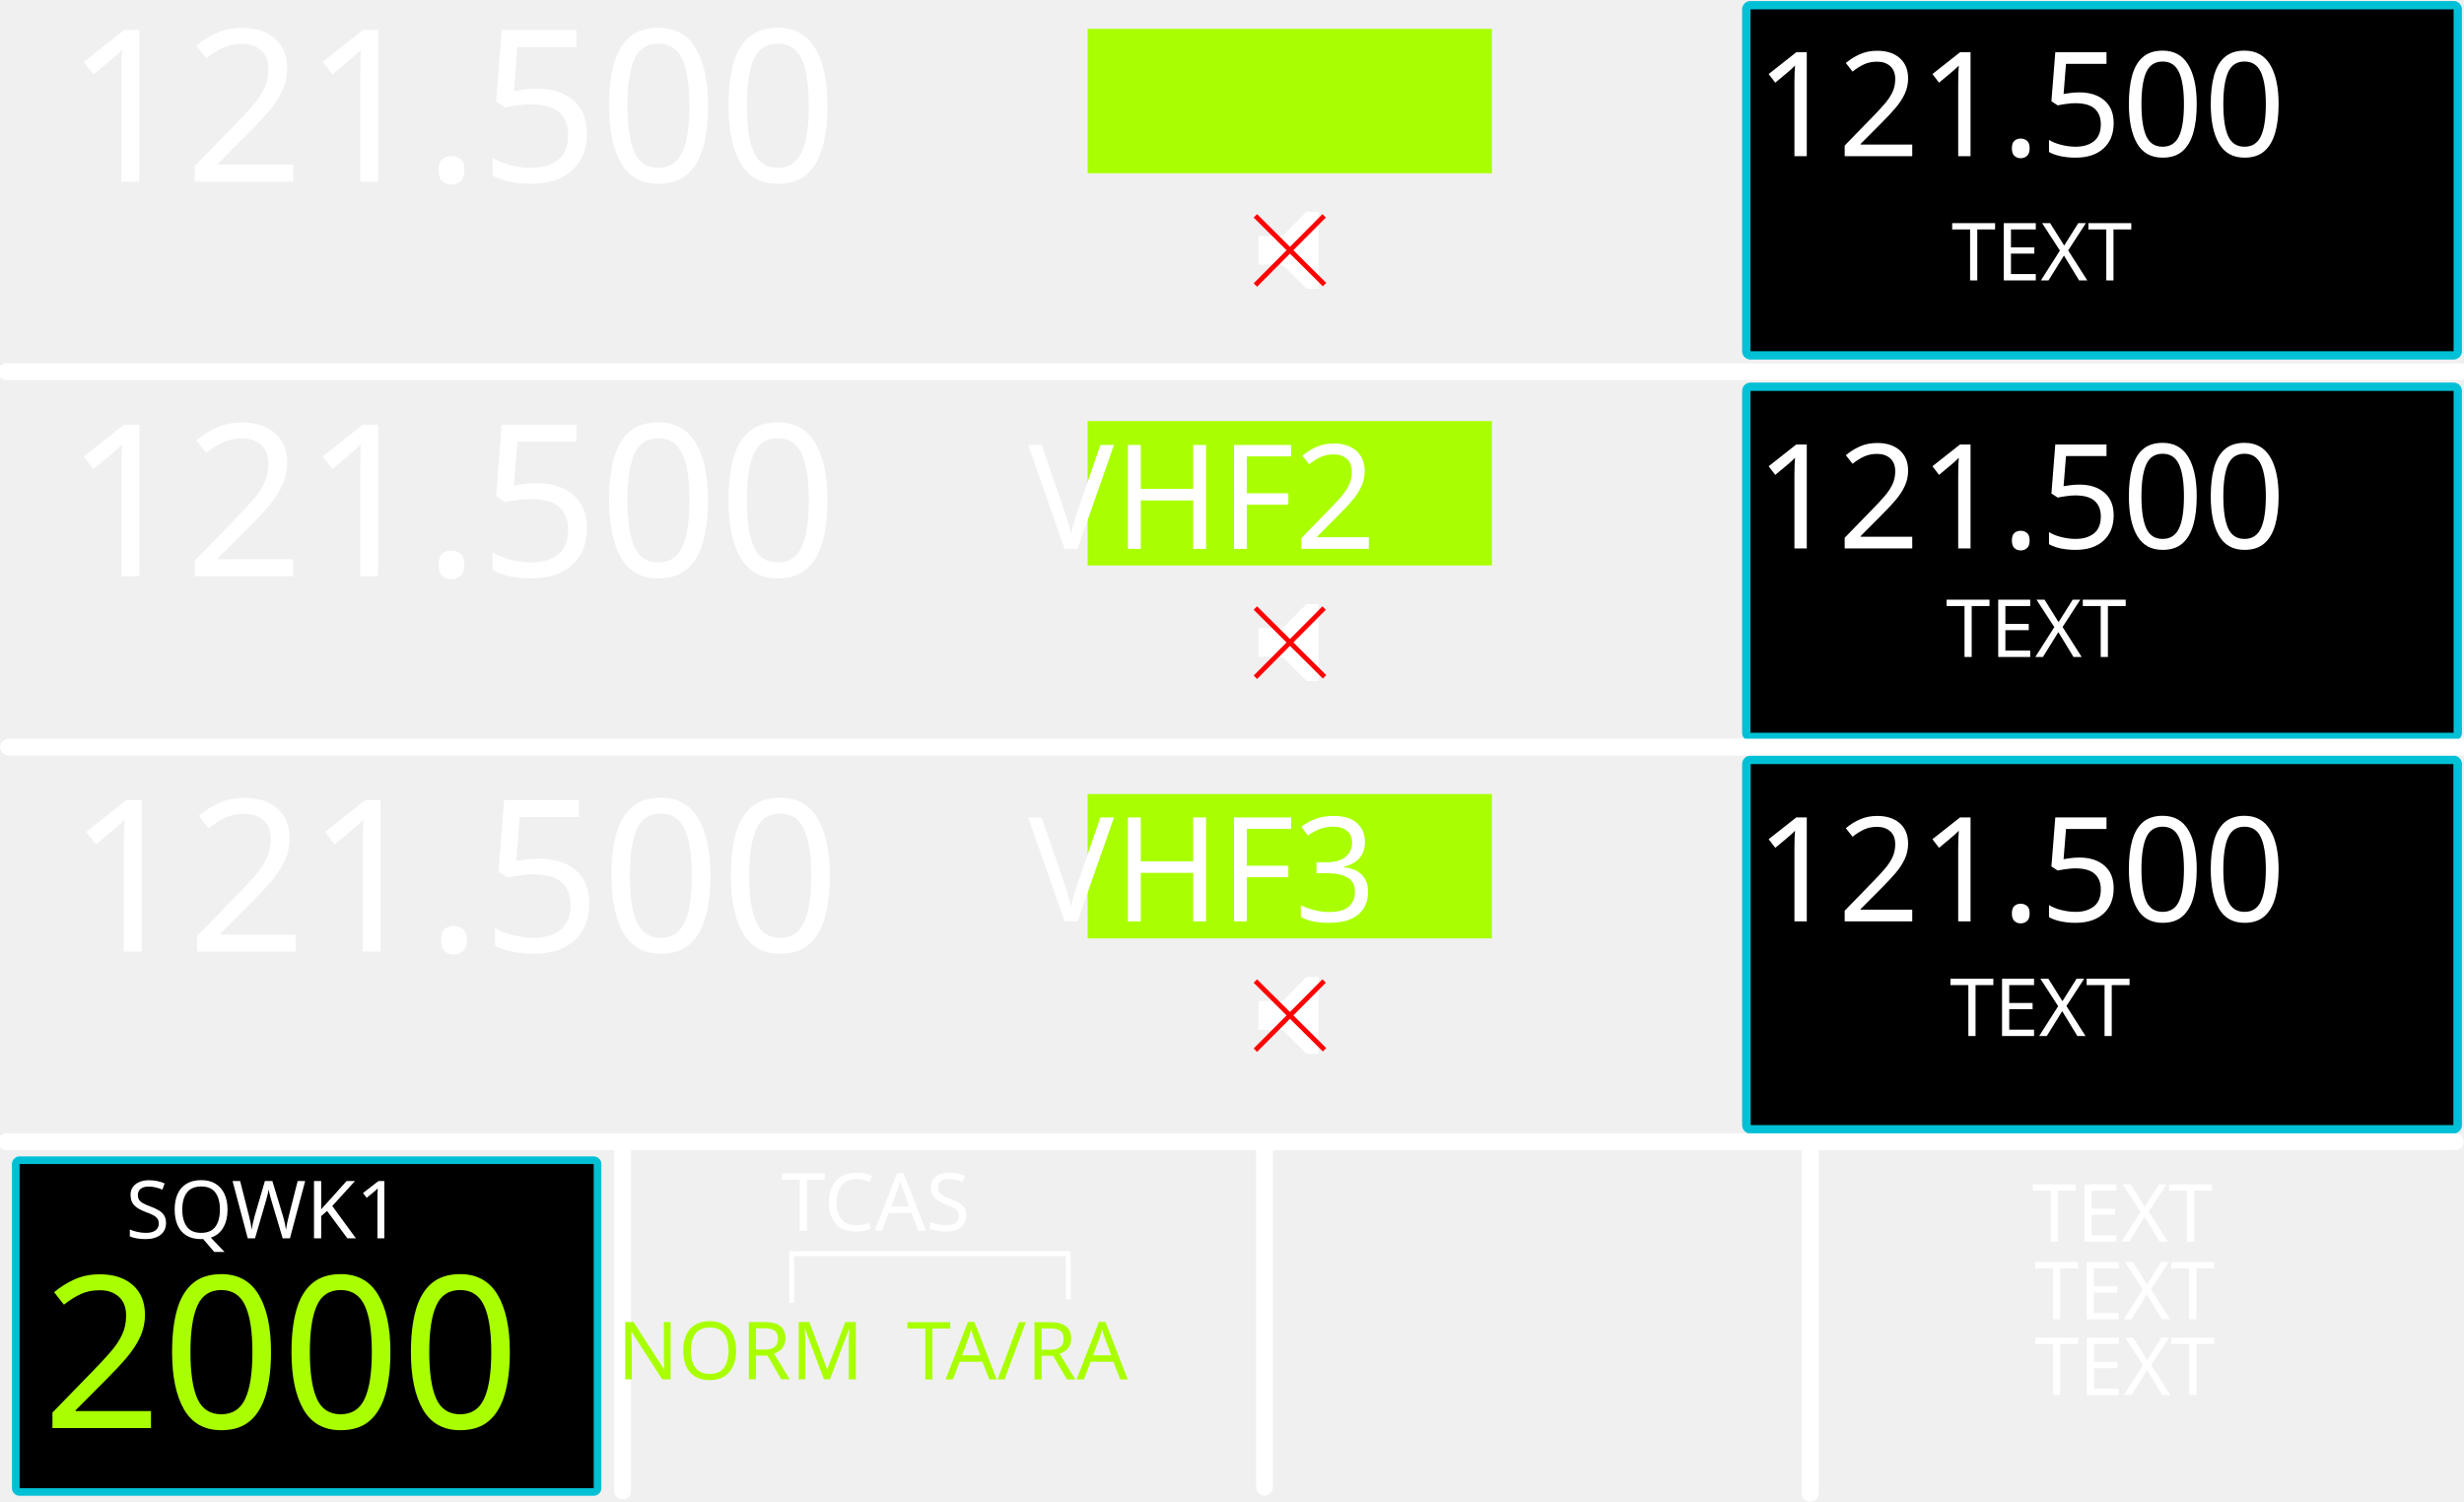
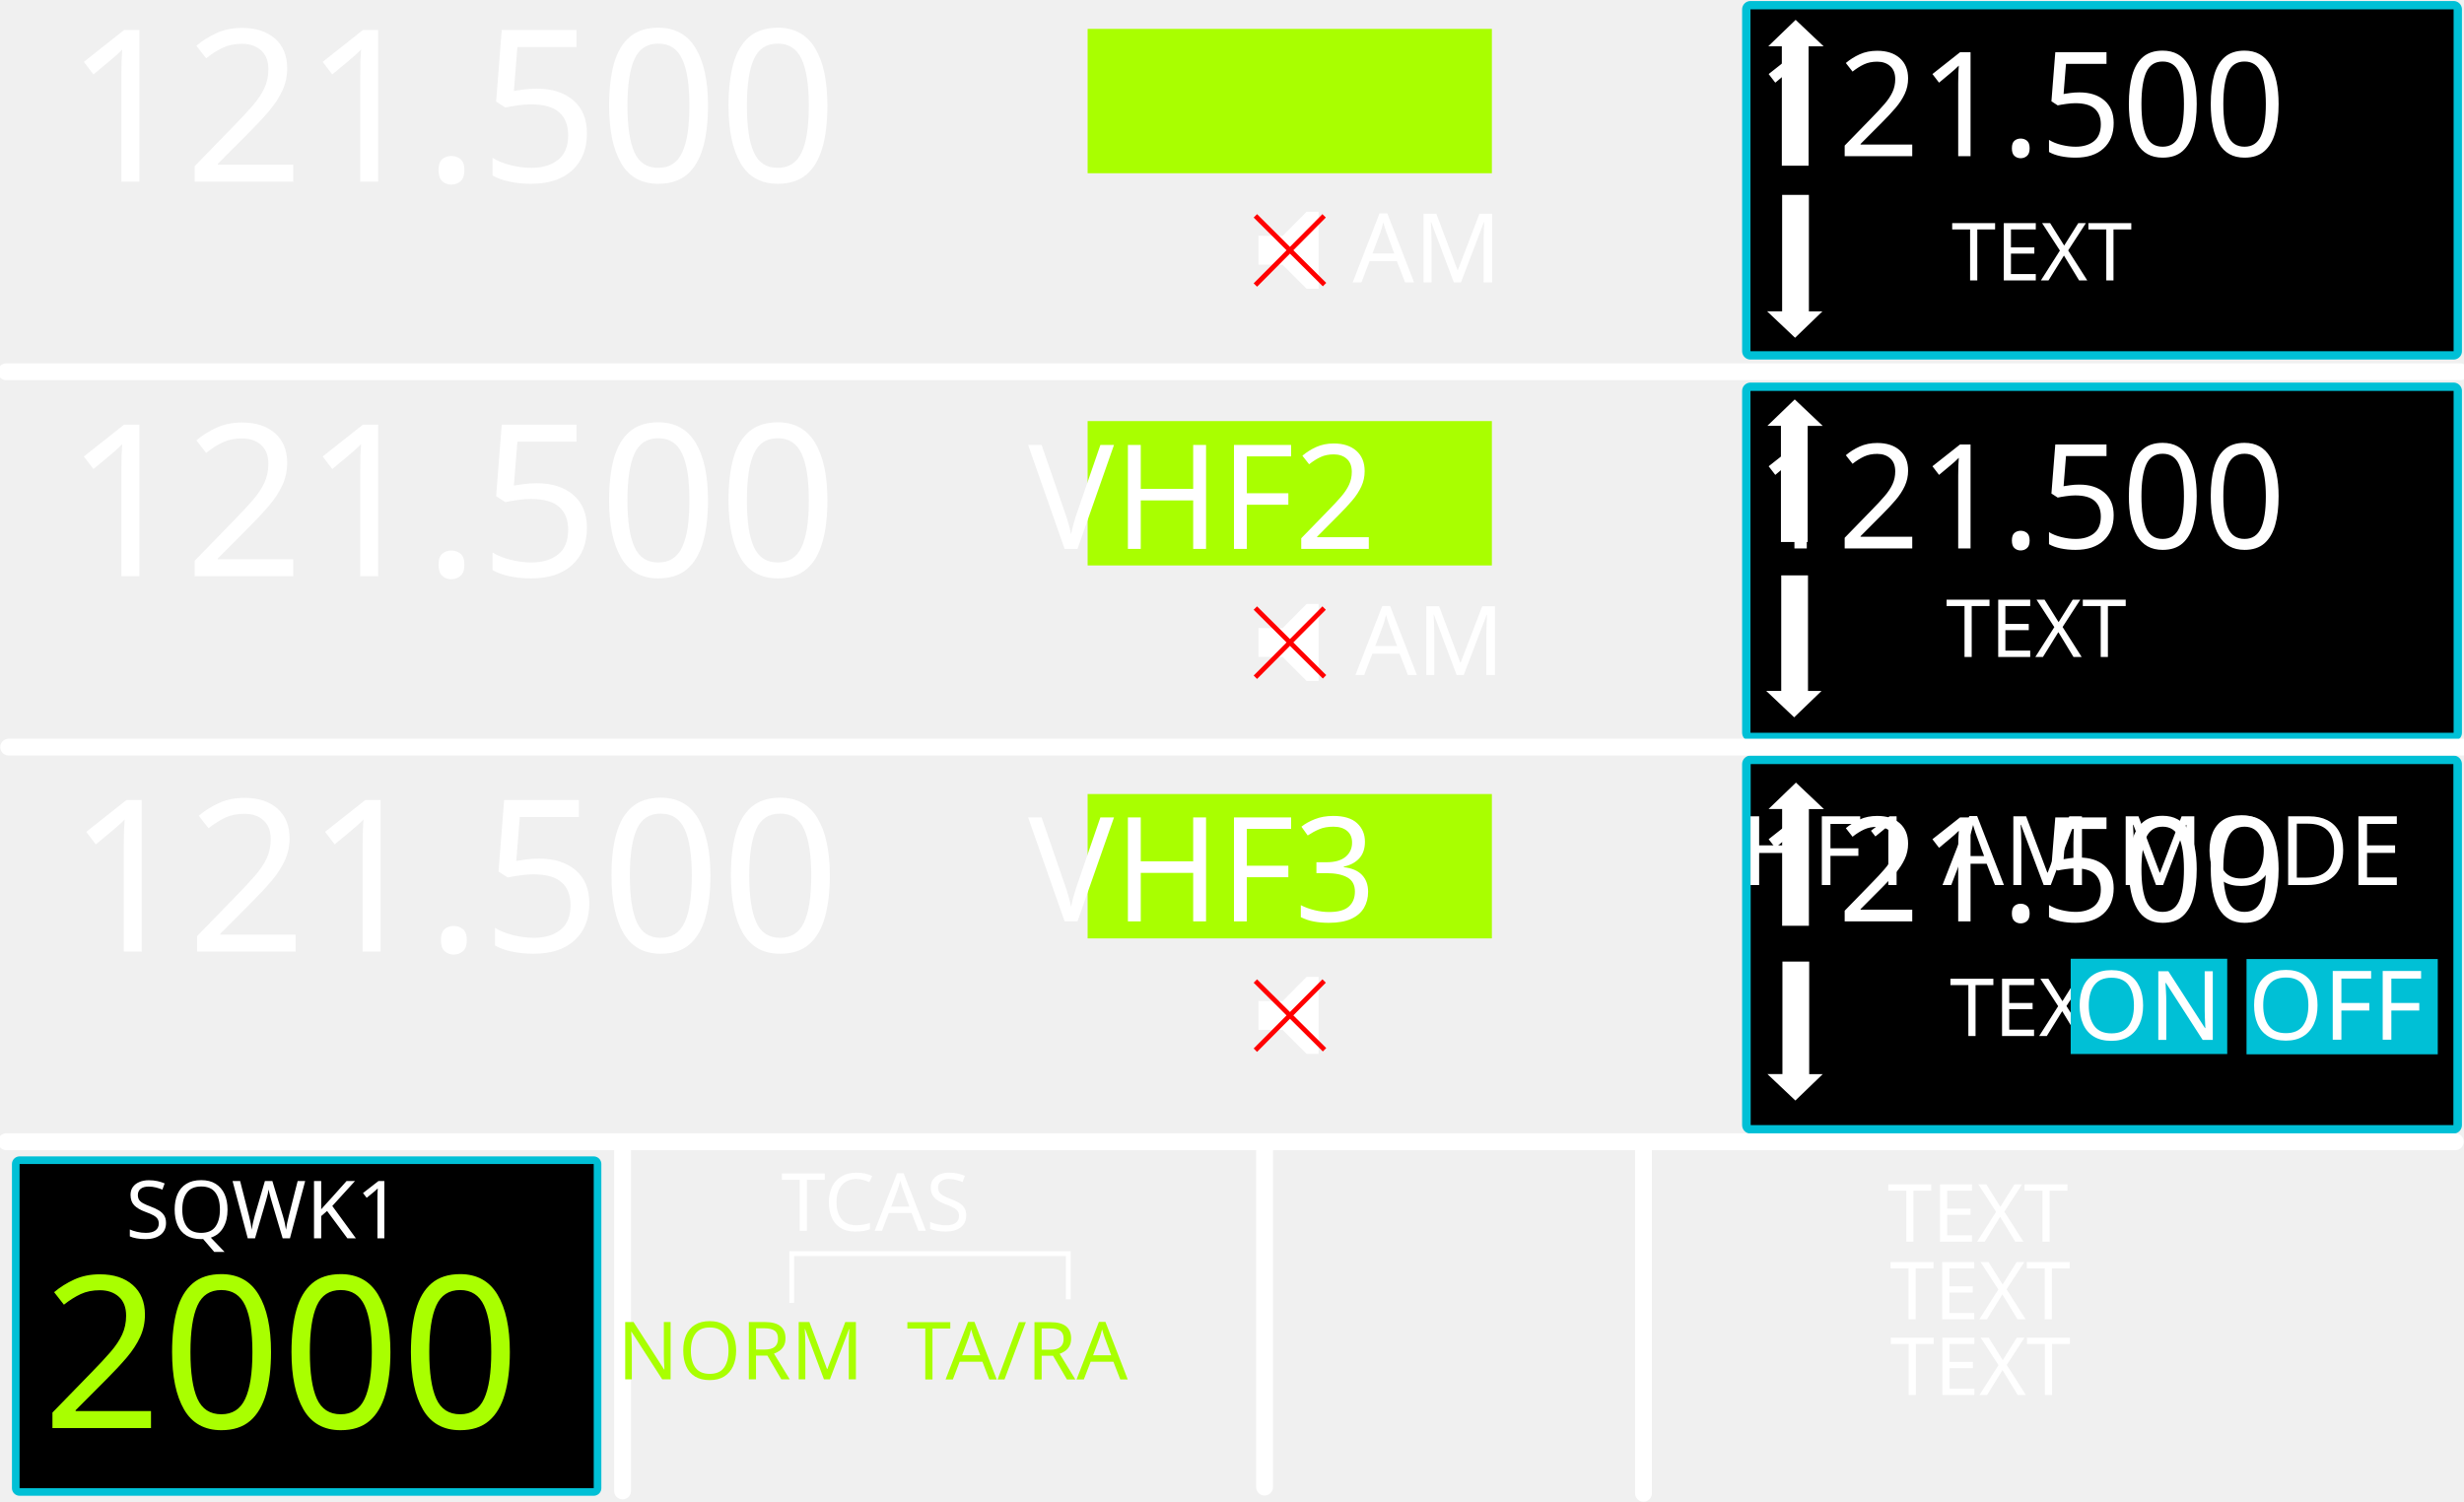
<svg xmlns="http://www.w3.org/2000/svg" width="1024" height="624" viewBox="0 0 819.2 499.2" version="1.1" id="svg2">
  <defs id="defs373" />
  <g id="Simple">
    <rect style="fill:#a9ff00;fill-opacity:1;stroke:none;stroke-width:5.016;stroke-linecap:round;stroke-linejoin:round;stroke-miterlimit:20;stroke-dasharray:none;stroke-opacity:1;paint-order:markers stroke fill" id="Transmit1" width="134.4" height="48" x="361.6" y="9.6" />
    <rect style="fill:#a9ff00;fill-opacity:1;stroke:none;stroke-width:5.016;stroke-linecap:round;stroke-linejoin:round;stroke-miterlimit:20;stroke-dasharray:none;stroke-opacity:1;paint-order:markers stroke fill" id="Transmit2" width="134.4" height="48" x="361.6" y="140" />
    <rect style="fill:#a9ff00;fill-opacity:1;stroke:none;stroke-width:5.016;stroke-linecap:round;stroke-linejoin:round;stroke-miterlimit:20;stroke-dasharray:none;stroke-opacity:1;paint-order:markers stroke fill" id="Transmit3" width="134.4" height="48" x="361.6" y="264" />
    <rect style="fill:#000000;stroke:#00c0d6;stroke-width:5.544;stroke-linecap:round;stroke-linejoin:round;stroke-miterlimit:20;stroke-dasharray:none;stroke-opacity:1;paint-order:markers stroke fill" id="Select1" width="233.773" height="113.656" x="581.972" y="3.113" />
    <rect style="fill:#000000;stroke:#00c0d6;stroke-width:5.071;stroke-linecap:round;stroke-linejoin:round;stroke-miterlimit:20;stroke-dasharray:none;stroke-opacity:1;paint-order:markers stroke fill" id="SelectATC" width="190.886" height="107.756" x="6.507" y="387.016" />
    <text xml:space="preserve" style="font-size:26.667px;line-height:1.25;font-family:sans-serif;text-align:center;text-anchor:middle;fill:#ffffff;fill-opacity:1;stroke:none;stroke-width:0.8;stroke-opacity:1" x="105.019" y="411.712" id="SquawkLabel">
      <tspan id="tspan1-3-9-7" style="fill:#ffffff;fill-opacity:1;stroke:none;stroke-width:0.8;stroke-opacity:1" x="105.019" y="411.712">SQWK1</tspan>
    </text>
    <rect style="fill:#000000;stroke:#00c0d6;stroke-width:5.544;stroke-linecap:round;stroke-linejoin:round;stroke-miterlimit:20;stroke-dasharray:none;stroke-opacity:1;paint-order:markers stroke fill" id="Select2" width="233.773" height="113.656" x="581.972" y="129.972" />
    <rect style="fill:#000000;stroke:#00c0d6;stroke-width:5.695;stroke-linecap:round;stroke-linejoin:round;stroke-miterlimit:20;stroke-dasharray:none;stroke-opacity:1;paint-order:markers stroke fill" id="Select3" width="233.622" height="120.022" x="582.047" y="254.047" />
    <text transform="scale(0.991516,1.008557)" id="Active1" y="59.885" x="21.878" style="font-style:normal;font-weight:normal;line-height:0%;font-family:sans-serif;text-align:start;letter-spacing:0px;word-spacing:0px;text-anchor:start;fill:#ffffff;fill-opacity:1;stroke:none;stroke-width:1px;stroke-linecap:butt;stroke-linejoin:miter;stroke-opacity:1" xml:space="preserve">
      <tspan style="font-style:normal;font-variant:normal;font-weight:normal;font-stretch:normal;font-size:70px;line-height:1.25;font-family:BoeingCDULarge;-inkscape-font-specification:BoeingCDULarge;text-align:start;text-anchor:start;fill:#ffffff;fill-opacity:1" y="59.885" x="21.878" id="tspan4262">121.500</tspan>
    </text>
    <text transform="scale(0.991516,1.008557)" id="Standby1" y="51.489" x="708.789" style="font-style:normal;font-weight:normal;font-size:48px;line-height:0%;font-family:sans-serif;text-align:center;letter-spacing:0px;word-spacing:0px;text-anchor:middle;fill:#ffffff;fill-opacity:1;stroke:none;stroke-width:1px;stroke-linecap:butt;stroke-linejoin:miter;stroke-opacity:1" xml:space="preserve">
      <tspan style="font-style:normal;font-variant:normal;font-weight:normal;font-stretch:normal;font-size:48px;line-height:1.25;font-family:BoeingCDULarge;-inkscape-font-specification:BoeingCDULarge;text-align:center;text-anchor:middle;fill:#ffffff;fill-opacity:1" y="51.489" x="708.789" id="tspan4262-8">121.500</tspan>
    </text>
    <text transform="scale(0.991516,1.008557)" id="Standby2" y="180.783" x="708.789" style="font-style:normal;font-weight:normal;font-size:48px;line-height:0%;font-family:sans-serif;text-align:center;letter-spacing:0px;word-spacing:0px;text-anchor:middle;fill:#ffffff;fill-opacity:1;stroke:none;stroke-width:1px;stroke-linecap:butt;stroke-linejoin:miter;stroke-opacity:1" xml:space="preserve">
      <tspan style="font-style:normal;font-variant:normal;font-weight:normal;font-stretch:normal;font-size:48px;line-height:1.25;font-family:BoeingCDULarge;-inkscape-font-specification:BoeingCDULarge;text-align:center;text-anchor:middle;fill:#ffffff;fill-opacity:1" y="180.783" x="708.789" id="tspan4262-8-2">121.500</tspan>
    </text>
    <text transform="scale(0.991516,1.008557)" id="Standby3" y="303.731" x="708.789" style="font-style:normal;font-weight:normal;font-size:48px;line-height:0%;font-family:sans-serif;text-align:center;letter-spacing:0px;word-spacing:0px;text-anchor:middle;fill:#ffffff;fill-opacity:1;stroke:none;stroke-width:1px;stroke-linecap:butt;stroke-linejoin:miter;stroke-opacity:1" xml:space="preserve">
      <tspan style="font-style:normal;font-variant:normal;font-weight:normal;font-stretch:normal;font-size:48px;line-height:1.25;font-family:BoeingCDULarge;-inkscape-font-specification:BoeingCDULarge;text-align:center;text-anchor:middle;fill:#ffffff;fill-opacity:1" y="303.731" x="708.789" id="tspan4262-8-3">121.500</tspan>
    </text>
    <text transform="scale(0.991516,1.008557)" id="Active2" y="189.972" x="21.878" style="font-style:normal;font-weight:normal;line-height:0%;font-family:sans-serif;text-align:start;letter-spacing:0px;word-spacing:0px;text-anchor:start;fill:#ffffff;fill-opacity:1;stroke:none;stroke-width:1px;stroke-linecap:butt;stroke-linejoin:miter;stroke-opacity:1" xml:space="preserve">
      <tspan style="font-style:normal;font-variant:normal;font-weight:normal;font-stretch:normal;font-size:70px;line-height:1.25;font-family:BoeingCDULarge;-inkscape-font-specification:BoeingCDULarge;text-align:start;text-anchor:start;fill:#ffffff;fill-opacity:1" y="189.972" x="21.878" id="tspan4262-7">121.500</tspan>
    </text>
    <text transform="scale(0.991516,1.008557)" id="Channel1" y="50.856" x="434.313" style="font-style:normal;font-weight:normal;font-size:48px;line-height:0%;font-family:sans-serif;text-align:center;letter-spacing:0px;word-spacing:0px;text-anchor:middle;display:inline;fill:#ffffff;fill-opacity:1;stroke:none;stroke-width:1px;stroke-linecap:butt;stroke-linejoin:miter;stroke-opacity:1" xml:space="preserve">
      <tspan style="font-style:normal;font-variant:normal;font-weight:normal;font-stretch:normal;font-size:48px;line-height:1.25;font-family:BoeingCDULarge;-inkscape-font-specification:BoeingCDULarge;text-align:center;text-anchor:middle;fill:#ffffff;fill-opacity:1" y="0" x="0" id="tspan4262-9">VHF1</tspan>
    </text>
    <text transform="scale(0.991516,1.008557)" id="Channel3" y="303.731" x="434.313" style="font-style:normal;font-weight:normal;font-size:48px;line-height:0%;font-family:sans-serif;text-align:center;letter-spacing:0px;word-spacing:0px;text-anchor:middle;fill:#ffffff;fill-opacity:1;stroke:none;stroke-width:1px;stroke-linecap:butt;stroke-linejoin:miter;stroke-opacity:1" xml:space="preserve">
      <tspan style="font-style:normal;font-variant:normal;font-weight:normal;font-stretch:normal;font-size:48px;line-height:1.25;font-family:BoeingCDULarge;-inkscape-font-specification:BoeingCDULarge;text-align:center;text-anchor:middle;fill:#ffffff;fill-opacity:1" y="303.731" x="434.313" id="tspan4262-9-7">VHF3</tspan>
    </text>
    <text transform="scale(0.991516,1.008557)" id="Channel2" y="180.943" x="434.313" style="font-style:normal;font-weight:normal;font-size:48px;line-height:0%;font-family:sans-serif;text-align:center;letter-spacing:0px;word-spacing:0px;text-anchor:middle;fill:#ffffff;fill-opacity:1;stroke:none;stroke-width:1px;stroke-linecap:butt;stroke-linejoin:miter;stroke-opacity:1" xml:space="preserve">
      <tspan style="font-style:normal;font-variant:normal;font-weight:normal;font-stretch:normal;font-size:48px;line-height:1.25;font-family:BoeingCDULarge;-inkscape-font-specification:BoeingCDULarge;text-align:center;text-anchor:middle;fill:#ffffff;fill-opacity:1" y="180.943" x="434.313" id="tspan4262-9-3">VHF2</tspan>
    </text>
    <text transform="scale(0.991516,1.008557)" id="Active3" y="313.713" x="22.684" style="font-style:normal;font-weight:normal;line-height:0%;font-family:sans-serif;text-align:start;letter-spacing:0px;word-spacing:0px;text-anchor:start;fill:#ffffff;fill-opacity:1;stroke:none;stroke-width:1px;stroke-linecap:butt;stroke-linejoin:miter;stroke-opacity:1" xml:space="preserve">
      <tspan style="font-style:normal;font-variant:normal;font-weight:normal;font-stretch:normal;font-size:70px;line-height:1.25;font-family:BoeingCDULarge;-inkscape-font-specification:BoeingCDULarge;text-align:start;text-anchor:start;fill:#ffffff;fill-opacity:1" y="313.713" x="22.684" id="tspan4262-5">121.500</tspan>
    </text>
    <text transform="scale(0.991516,1.008557)" id="Squawk" y="470.77" x="102.107" style="font-style:normal;font-weight:normal;line-height:0%;font-family:sans-serif;text-align:center;letter-spacing:0px;word-spacing:0px;text-anchor:middle;fill:#a9ff00;fill-opacity:1;stroke:none;stroke-width:1px;stroke-linecap:butt;stroke-linejoin:miter;stroke-opacity:1" xml:space="preserve">
      <tspan style="font-style:normal;font-variant:normal;font-weight:normal;font-stretch:normal;font-size:70px;line-height:1.25;font-family:BoeingCDULarge;-inkscape-font-specification:BoeingCDULarge;text-align:center;text-anchor:middle;fill:#a9ff00;fill-opacity:1" y="470.77" x="102.107" id="tspan4262-5-3">2000</tspan>
    </text>
    <path style="fill:none;stroke:#ffffff;stroke-width:5.6;stroke-linecap:round;stroke-linejoin:miter;stroke-dasharray:none;stroke-opacity:1" d="M 817.913,123.603 H 2.087" id="path1" />
    <path style="fill:none;stroke:#ffffff;stroke-width:5.6;stroke-linecap:round;stroke-linejoin:miter;stroke-dasharray:none;stroke-opacity:1" d="M 818.713,248.403 H 2.887" id="path1-0" />
    <path style="fill:none;stroke:#ffffff;stroke-width:5.6;stroke-linecap:round;stroke-linejoin:miter;stroke-dasharray:none;stroke-opacity:1" d="M 816.318,379.6 H 2.082" id="path1-2" />
    <path style="fill:none;stroke:#ffffff;stroke-width:5.6;stroke-linecap:round;stroke-linejoin:miter;stroke-dasharray:none;stroke-opacity:1" d="M 206.983,495.709 V 381.603" id="path1-2-0" />
    <path style="fill:none;stroke:#ffffff;stroke-width:5.6;stroke-linecap:round;stroke-linejoin:miter;stroke-dasharray:none;stroke-opacity:1" d="M 420.426,494.426 V 380.32" id="path1-2-0-9" />
-     <path style="fill:none;stroke:#ffffff;stroke-width:5.6;stroke-linecap:round;stroke-linejoin:miter;stroke-dasharray:none;stroke-opacity:1" d="M 601.84,496.506 V 382.4" id="path1-2-0-2" />
+     <path style="fill:none;stroke:#ffffff;stroke-width:5.6;stroke-linecap:round;stroke-linejoin:miter;stroke-dasharray:none;stroke-opacity:1" d="M 546.403,496.506 V 382.4" id="path1-2-0-2" />
    <path style="fill:#ffffff;fill-opacity:1;stroke:none;stroke-width:0.8px;stroke-linecap:butt;stroke-linejoin:miter;stroke-opacity:1" d="m 418.4,78.4 8,0.073 8,-8.073 h 4 V 96 h -4 l -8,-8 h -8 z" id="Volume1" />
    <path style="fill:#ffffff;fill-opacity:1;stroke:none;stroke-width:0.8px;stroke-linecap:butt;stroke-linejoin:miter;stroke-opacity:1" d="m 418.4,208.8 8,0.073 8,-8.073 h 4 v 25.6 h -4 l -8,-8 h -8 z" id="Volume2" />
    <path style="fill:#ffffff;fill-opacity:1;stroke:none;stroke-width:0.8px;stroke-linecap:butt;stroke-linejoin:miter;stroke-opacity:1" d="m 418.4,332.8 8,0.073 8,-8.073 h 4 v 25.6 h -4 l -8,-8 h -8 z" id="Volume3" />
    <path id="Mute1" style="fill:none;stroke:#ff0000;stroke-width:1.6;stroke-linecap:butt;stroke-linejoin:miter;stroke-dasharray:none;stroke-opacity:1" d="m 417.364,71.767 22.999,22.86 m -0.135,-22.864 -22.86,22.999" />
    <path id="Mute2" style="fill:none;stroke:#ff0000;stroke-width:1.6;stroke-linecap:butt;stroke-linejoin:miter;stroke-dasharray:none;stroke-opacity:1" d="m 417.364,202.167 22.999,22.86 m -0.135,-22.863 -22.86,22.999" />
    <path id="Mute3" style="fill:none;stroke:#ff0000;stroke-width:1.6;stroke-linecap:butt;stroke-linejoin:miter;stroke-dasharray:none;stroke-opacity:1" d="m 417.364,326.167 22.999,22.86 m -0.135,-22.863 -22.86,22.999" />
    <text xml:space="preserve" style="font-size:26.667px;line-height:1.25;font-family:sans-serif;text-align:center;text-anchor:middle;fill:#ffffff;fill-opacity:1;stroke:none;stroke-width:0.8;stroke-opacity:1" x="696.162" y="93.227" id="Label1">
      <tspan id="tspan1" style="fill:#ffffff;fill-opacity:1;stroke:none;stroke-width:0.8;stroke-opacity:1" x="696.162" y="93.227">TEXT</tspan>
    </text>
    <text xml:space="preserve" style="font-size:26.667px;line-height:1.25;font-family:sans-serif;text-align:center;text-anchor:middle;fill:#ffffff;fill-opacity:1;stroke:none;stroke-width:0.8;stroke-opacity:1" x="694.305" y="218.427" id="Label2">
      <tspan id="tspan1-2" style="fill:#ffffff;fill-opacity:1;stroke:none;stroke-width:0.8;stroke-opacity:1" x="694.305" y="218.427">TEXT</tspan>
    </text>
    <text xml:space="preserve" style="font-size:26.667px;line-height:1.25;font-family:sans-serif;text-align:center;text-anchor:middle;fill:#ffffff;fill-opacity:1;stroke:none;stroke-width:0.8;stroke-opacity:1" x="695.585" y="344.453" id="Label3">
      <tspan id="tspan1-27" style="fill:#ffffff;fill-opacity:1;stroke:none;stroke-width:0.8;stroke-opacity:1" x="695.585" y="344.453">TEXT</tspan>
    </text>
-     <text xml:space="preserve" style="font-size:26.667px;line-height:1.25;font-family:sans-serif;text-align:end;text-anchor:end;fill:#ffffff;fill-opacity:1;stroke:none;stroke-width:0.8;stroke-opacity:1" x="804.05" y="412.827" id="Message1">
-       <tspan id="tspan1-3" style="text-align:end;text-anchor:end;fill:#ffffff;fill-opacity:1;stroke:none;stroke-width:0.8;stroke-opacity:1" x="770.358" y="412.827">TEXT</tspan>
+     <text xml:space="preserve" style="font-size:26.667px;line-height:1.25;font-family:sans-serif;text-align:start;text-anchor:start;fill:#ffffff;fill-opacity:1;stroke:none;stroke-width:0.8;stroke-opacity:1" x="560.173" y="412.827" id="Message1">
+       <tspan id="tspan1-3" style="text-align:start;text-anchor:start;fill:#ffffff;fill-opacity:1;stroke:none;stroke-width:0.8;stroke-opacity:1" x="627.556" y="412.827">TEXT</tspan>
    </text>
-     <text xml:space="preserve" style="font-size:26.667px;line-height:1.25;font-family:sans-serif;text-align:end;text-anchor:end;fill:#ffffff;fill-opacity:1;stroke:none;stroke-width:0.8;stroke-opacity:1" x="804.796" y="438.64" id="Message2">
-       <tspan id="tspan1-3-6" style="text-align:end;text-anchor:end;fill:#ffffff;fill-opacity:1;stroke:none;stroke-width:0.8;stroke-opacity:1" x="771.105" y="438.64">TEXT</tspan>
+     <text xml:space="preserve" style="font-size:26.667px;line-height:1.25;font-family:sans-serif;text-align:start;text-anchor:start;fill:#ffffff;fill-opacity:1;stroke:none;stroke-width:0.8;stroke-opacity:1" x="560.92" y="438.64" id="Message2">
+       <tspan id="tspan1-3-6" style="text-align:start;text-anchor:start;fill:#ffffff;fill-opacity:1;stroke:none;stroke-width:0.8;stroke-opacity:1" x="628.302" y="438.64">TEXT</tspan>
    </text>
-     <text xml:space="preserve" style="font-size:26.667px;line-height:1.25;font-family:sans-serif;text-align:end;text-anchor:end;fill:#ffffff;fill-opacity:1;stroke:none;stroke-width:0.8;stroke-opacity:1" x="804.849" y="463.787" id="Message3">
-       <tspan id="tspan1-3-1" style="text-align:end;text-anchor:end;fill:#ffffff;fill-opacity:1;stroke:none;stroke-width:0.8;stroke-opacity:1" x="771.158" y="463.787">TEXT</tspan>
+     <text xml:space="preserve" style="font-size:26.667px;line-height:1.25;font-family:sans-serif;text-align:start;text-anchor:start;fill:#ffffff;fill-opacity:1;stroke:none;stroke-width:0.8;stroke-opacity:1" x="560.973" y="463.787" id="Message3">
+       <tspan id="tspan1-3-1" style="text-align:start;text-anchor:start;fill:#ffffff;fill-opacity:1;stroke:none;stroke-width:0.8;stroke-opacity:1" x="628.356" y="463.787">TEXT</tspan>
    </text>
    <text xml:space="preserve" style="font-size:26.667px;line-height:1.25;font-family:sans-serif;text-align:center;text-anchor:middle;fill:#ffffff;fill-opacity:1;stroke:none;stroke-width:0.8;stroke-opacity:1" x="308.411" y="409.2" id="TCAS">
      <tspan id="tspan1-3-9" style="fill:#ffffff;fill-opacity:1;stroke:none;stroke-width:0.8;stroke-opacity:1" x="308.411" y="409.2">TCAS</tspan>
    </text>
    <text xml:space="preserve" style="font-size:26.667px;line-height:1.25;font-family:sans-serif;text-align:center;text-anchor:middle;fill:#a9ff00;fill-opacity:1;stroke:none;stroke-width:0.8;stroke-opacity:1" x="263.536" y="458.592" id="AboveBelow">
      <tspan id="tspan1-3-9-73" style="fill:#a9ff00;fill-opacity:1;stroke:none;stroke-width:0.8;stroke-opacity:1" x="263.536" y="458.592">NORM</tspan>
    </text>
    <text xml:space="preserve" style="font-size:26.667px;line-height:1.25;font-family:sans-serif;text-align:center;text-anchor:middle;fill:#a9ff00;fill-opacity:1;stroke:none;stroke-width:0.8;stroke-opacity:1" x="355.518" y="458.64" id="TARA">
      <tspan id="tspan1-3-9-73-2" style="fill:#a9ff00;fill-opacity:1;stroke:none;stroke-width:0.8;stroke-opacity:1" x="355.518" y="458.64">TA/RA</tspan>
    </text>
    <path style="fill:none;stroke:#ffffff;stroke-width:1.6;stroke-linecap:butt;stroke-linejoin:miter;stroke-dasharray:none;stroke-opacity:1" d="m 263.223,433.187 v -16.375 h 91.955 v 15.177" id="path2" />
+     <path style="fill:#ffffff;fill-opacity:1;stroke:none;stroke-width:0.8px;stroke-linecap:butt;stroke-linejoin:miter;stroke-opacity:1" d="M 601.3,55.1 V 15.4 h 4.999 l -9.304,-8.8 -9.1,8.775 H 592.4 V 55.1 Z" id="ArrowUp1" />
+     <path style="fill:#ffffff;fill-opacity:1;stroke:none;stroke-width:0.8px;stroke-linecap:butt;stroke-linejoin:miter;stroke-opacity:1" d="m 592.499,64.8 v 38.7 H 587.5 l 9.304,8.8 9.1,-8.775 h -4.505 V 64.8 Z" id="ArrowDown1" />
+     <path style="fill:#ffffff;fill-opacity:1;stroke:none;stroke-width:0.8px;stroke-linecap:butt;stroke-linejoin:miter;stroke-opacity:1" d="m 601,180.2 0,-38.6 h 4.999 l -9.304,-8.8 -9.1,8.775 H 592.1 l 0,38.625 z" id="ArrowUp2" />
+     <path style="fill:#ffffff;fill-opacity:1;stroke:none;stroke-width:0.8px;stroke-linecap:butt;stroke-linejoin:miter;stroke-opacity:1" d="m 592.199,191.3 v 38.4 H 587.2 l 9.304,8.8 9.1,-8.775 h -4.505 l 0,-38.425 z" id="ArrowDown2" />
+     <path style="fill:#ffffff;fill-opacity:1;stroke:none;stroke-width:0.8px;stroke-linecap:butt;stroke-linejoin:miter;stroke-opacity:1" d="M 601.4,307.8 V 269 h 4.999 l -9.304,-8.8 -9.1,8.775 H 592.5 V 307.8 Z" id="ArrowUp3" />
+     <path style="fill:#ffffff;fill-opacity:1;stroke:none;stroke-width:0.8px;stroke-linecap:butt;stroke-linejoin:miter;stroke-opacity:1" d="m 592.599,319.7 0,37.4 H 587.6 l 9.304,8.8 9.1,-8.775 h -4.505 l 0,-37.425 z" id="ArrowDown3" />
+     <text xml:space="preserve" style="font-size:32px;line-height:1.25;font-family:sans-serif;fill:#ffffff;fill-opacity:1;stroke-width:0.8" x="449.72" y="93.904" id="AM1">
+       <tspan id="tspan2" style="font-size:32px;fill:#ffffff;fill-opacity:1;stroke-width:0.8" x="449.72" y="93.904">AM</tspan>
+     </text>
+     <text xml:space="preserve" style="font-size:32px;line-height:1.25;font-family:sans-serif;fill:#ffffff;fill-opacity:1;stroke-width:0.8" x="450.644" y="224.418" id="AM2">
+       <tspan id="tspan2-7" style="font-size:32px;fill:#ffffff;fill-opacity:1;stroke-width:0.8" x="450.644" y="224.418">AM</tspan>
+     </text>
+     <text xml:space="preserve" style="font-size:32px;line-height:1.25;font-family:sans-serif;fill:#ffffff;fill-opacity:1;stroke-width:0.8" x="578.875" y="294.256" id="AMMode">
+       <tspan id="tspan2-7-5" style="font-size:32px;fill:#ffffff;fill-opacity:1;stroke-width:0.8" x="578.875" y="294.256">HF1 AM MODE</tspan>
+     </text>
+     <rect style="fill:#00c0d6;fill-opacity:1;stroke-width:5.6;stroke-linecap:round;stroke-linejoin:round;stroke-miterlimit:7;paint-order:fill markers stroke" id="AMModeOnBox" width="52.043" height="31.678" x="688.439" y="318.764" />
+     <rect style="fill:#00c0d6;fill-opacity:1;stroke-width:5.6;stroke-linecap:round;stroke-linejoin:round;stroke-miterlimit:7;paint-order:fill markers stroke" id="AMModeOffBox" width="63.583" height="31.678" x="746.897" y="318.86" />
+     <text xml:space="preserve" style="font-size:32px;line-height:1.25;font-family:sans-serif;fill:#ffffff;fill-opacity:1;stroke-width:0.8" x="689.465" y="345.752" id="AMModeOn">
+       <tspan id="tspan2-7-9" style="font-size:32px;fill:#ffffff;fill-opacity:1;stroke-width:0.8" x="689.465" y="345.752">ON</tspan>
+     </text>
+     <text xml:space="preserve" style="font-size:32px;line-height:1.25;font-family:sans-serif;fill:#ffffff;fill-opacity:1;stroke-width:0.8" x="747.46" y="345.681" id="AMModeOff">
+       <tspan id="tspan2-7-9-7" style="font-size:32px;fill:#ffffff;fill-opacity:1;stroke-width:0.8" x="747.46" y="345.681">OFF</tspan>
+     </text>
  </g>
</svg>
